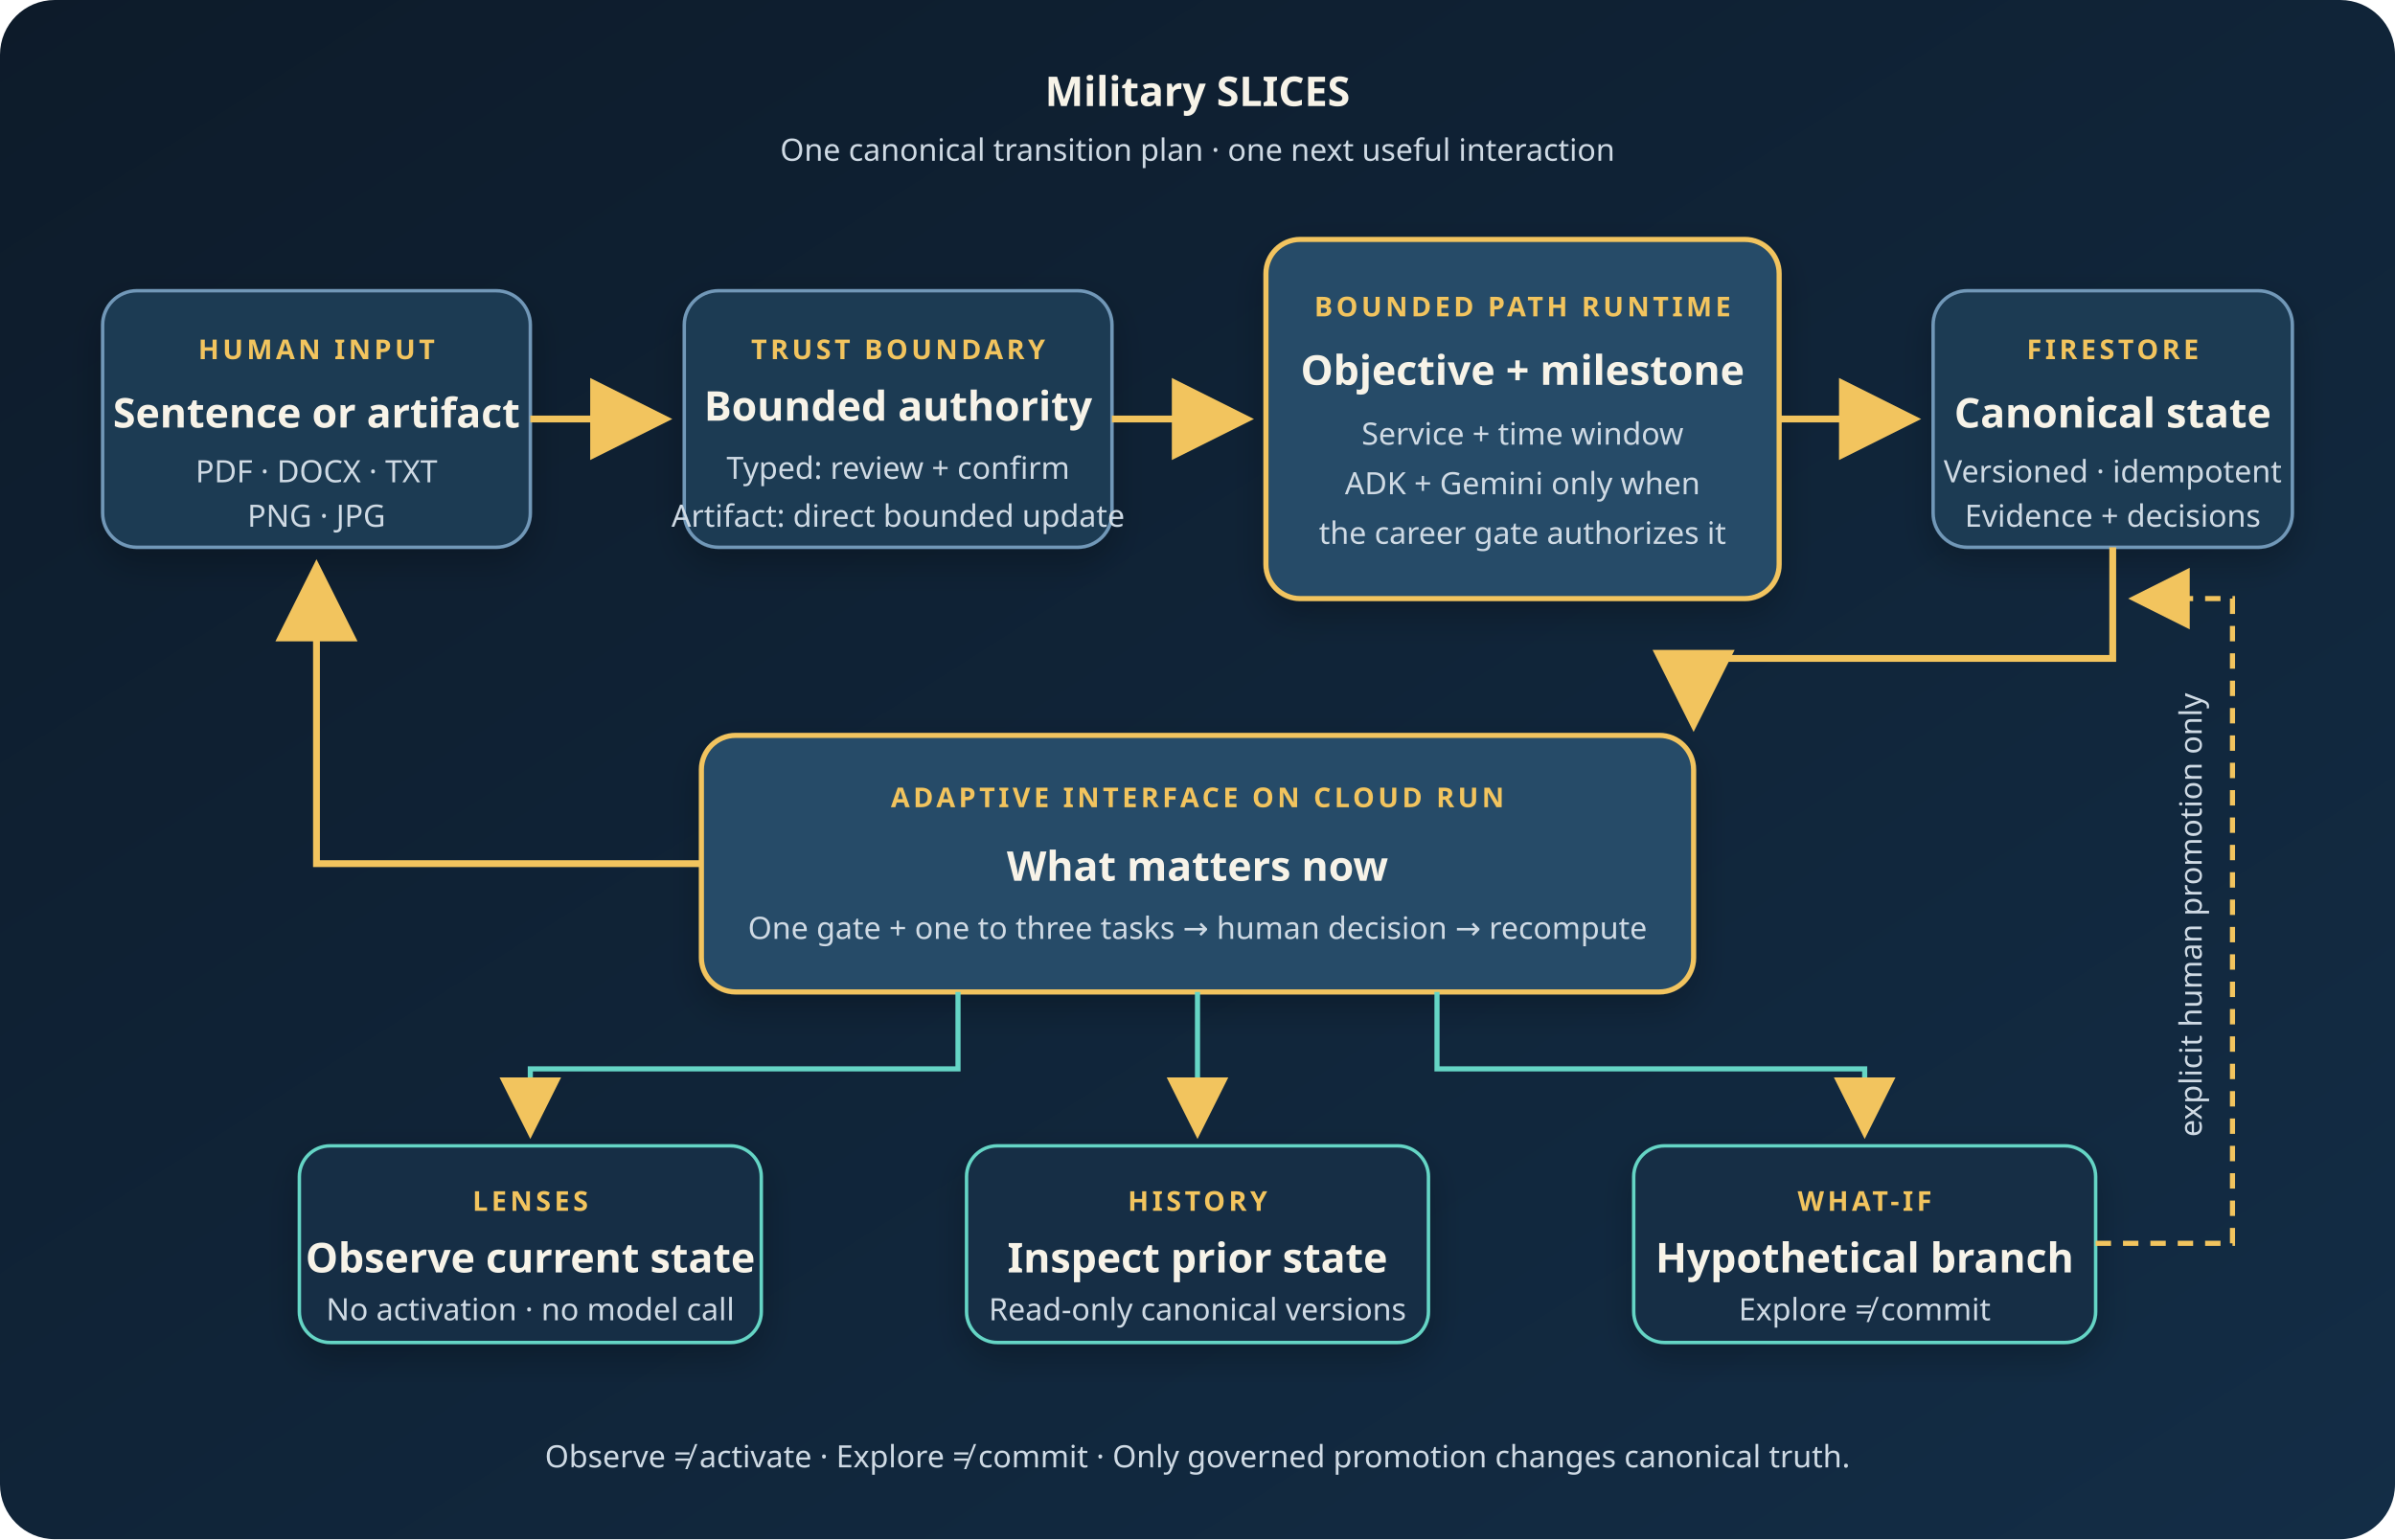
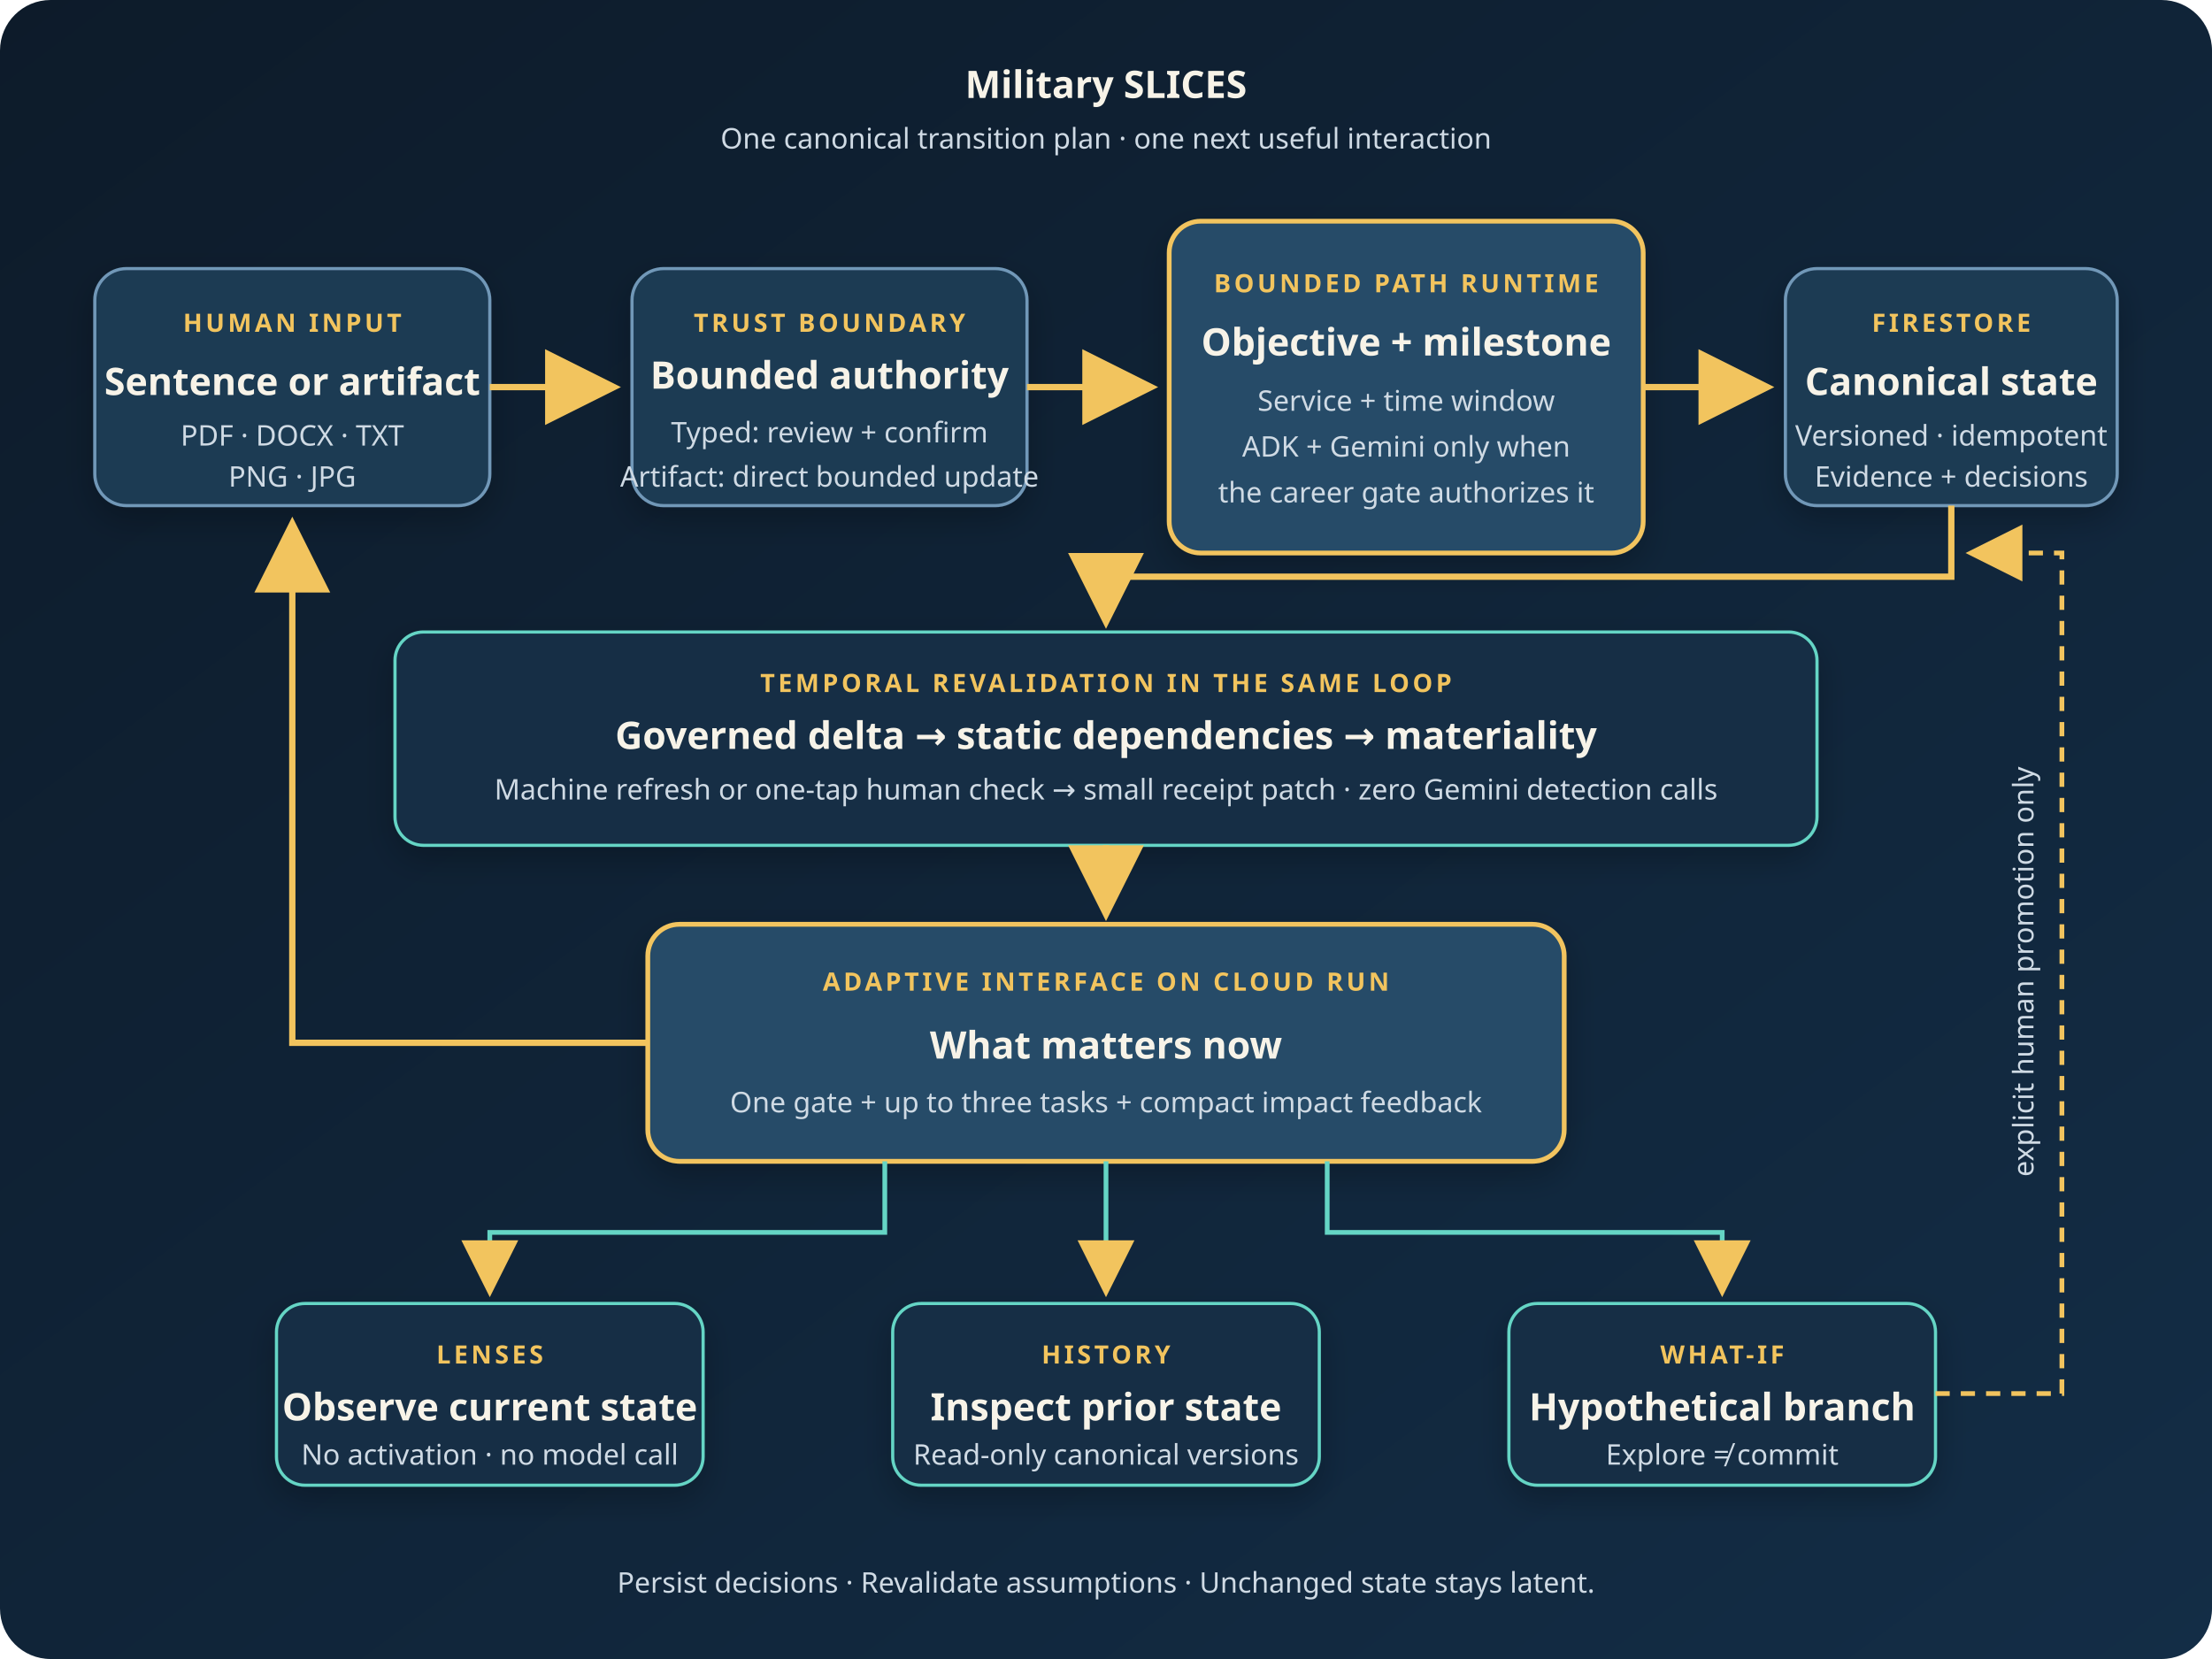
- <svg xmlns="http://www.w3.org/2000/svg" width="1400" height="900" viewBox="0 0 1400 900" role="img" aria-labelledby="title desc">
+ <svg xmlns="http://www.w3.org/2000/svg" width="1400" height="1050" viewBox="0 0 1400 1050" role="img" aria-labelledby="title desc">
  <defs>
    <linearGradient id="bg" x1="0" y1="0" x2="1" y2="1">
      <stop stop-color="#0d1b2a" />
      <stop offset="1" stop-color="#132d46" />
    </linearGradient>
    <filter id="shadow" x="-20%" y="-20%" width="140%" height="140%">
      <feDropShadow dx="0" dy="8" stdDeviation="10" flood-opacity=".24" />
    </filter>
    <marker id="arrow" markerWidth="12" markerHeight="12" refX="10" refY="6" orient="auto">
      <path d="M0 0L12 6L0 12Z" fill="#f2c45e" />
    </marker>
    <style>
      .box{fill:#1e3a53;stroke:#7198b8;stroke-width:2;rx:20;filter:url(#shadow)}
      .core{fill:#274c67;stroke:#f2c45e;stroke-width:3;rx:20;filter:url(#shadow)}
      .control{fill:#142f45;stroke:#65d5c5;stroke-width:2;rx:18;filter:url(#shadow)}
      .label{fill:#f7f3e8;font:700 24px system-ui,sans-serif;text-anchor:middle}
      .small{fill:#cfdae4;font:18px system-ui,sans-serif;text-anchor:middle}
      .eyebrow{fill:#f2c45e;font:700 16px system-ui,sans-serif;letter-spacing:2px;text-anchor:middle}
      .line{stroke:#f2c45e;stroke-width:4;fill:none;marker-end:url(#arrow)}
      .observe{stroke:#65d5c5;stroke-width:3;fill:none;marker-end:url(#arrow)}
      .promote{stroke:#f2c45e;stroke-width:3;stroke-dasharray:9 7;fill:none;marker-end:url(#arrow)}
    </style>
  </defs>
-   <rect width="1400" height="900" rx="32" fill="url(#bg)" />
+   <rect width="1400" height="1050" rx="32" fill="url(#bg)" />
  <text x="700" y="62" class="label" font-size="34">Military SLICES</text>
  <text x="700" y="94" class="small">One canonical transition plan · one next useful interaction</text>
  <rect class="box" x="60" y="170" width="250" height="150" />
  <text class="eyebrow" x="185" y="210">HUMAN INPUT</text>
  <text class="label" x="185" y="250">Sentence or artifact</text>
  <text class="small" x="185" y="282">PDF · DOCX · TXT</text>
  <text class="small" x="185" y="308">PNG · JPG</text>
  <rect class="box" x="400" y="170" width="250" height="150" />
  <text class="eyebrow" x="525" y="210">TRUST BOUNDARY</text>
  <text class="label" x="525" y="246">Bounded authority</text>
  <text class="small" x="525" y="280">Typed: review + confirm</text>
  <text class="small" x="525" y="308">Artifact: direct bounded update</text>
  <rect class="core" x="740" y="140" width="300" height="210" />
  <text class="eyebrow" x="890" y="185">BOUNDED PATH RUNTIME</text>
  <text class="label" x="890" y="225">Objective + milestone</text>
  <text class="small" x="890" y="260">Service + time window</text>
  <text class="small" x="890" y="289">ADK + Gemini only when</text>
  <text class="small" x="890" y="318">the career gate authorizes it</text>
  <rect class="box" x="1130" y="170" width="210" height="150" />
  <text class="eyebrow" x="1235" y="210">FIRESTORE</text>
  <text class="label" x="1235" y="250">Canonical state</text>
  <text class="small" x="1235" y="282">Versioned · idempotent</text>
  <text class="small" x="1235" y="308">Evidence + decisions</text>
  <path class="line" d="M310 245H385" />
  <path class="line" d="M650 245H725" />
  <path class="line" d="M1040 245H1115" />
-   <rect class="core" x="410" y="430" width="580" height="150" />
-   <text class="eyebrow" x="700" y="472">ADAPTIVE INTERFACE ON CLOUD RUN</text>
-   <text class="label" x="700" y="515">What matters now</text>
-   <text class="small" x="700" y="549">One gate + one to three tasks → human decision → recompute</text>
-   <path class="line" d="M1235 320V385H990V420" />
-   <path class="line" d="M410 505H185V335" />
-   <rect class="control" x="175" y="670" width="270" height="115" />
-   <text class="eyebrow" x="310" y="708">LENSES</text>
-   <text class="label" x="310" y="744">Observe current state</text>
-   <text class="small" x="310" y="772">No activation · no model call</text>
-   <rect class="control" x="565" y="670" width="270" height="115" />
-   <text class="eyebrow" x="700" y="708">HISTORY</text>
-   <text class="label" x="700" y="744">Inspect prior state</text>
-   <text class="small" x="700" y="772">Read-only canonical versions</text>
-   <rect class="control" x="955" y="670" width="270" height="115" />
-   <text class="eyebrow" x="1090" y="708">WHAT-IF</text>
-   <text class="label" x="1090" y="744">Hypothetical branch</text>
-   <text class="small" x="1090" y="772">Explore ≠ commit</text>
-   <path class="observe" d="M560 580V625H310V660" />
-   <path class="observe" d="M700 580V660" />
-   <path class="observe" d="M840 580V625H1090V660" />
-   <path class="promote" d="M1225 727H1305V350H1250" />
-   <text class="small" x="1287" y="535" transform="rotate(-90 1287 535)">explicit human promotion only</text>
-   <text x="700" y="858" class="small">Observe ≠ activate · Explore ≠ commit · Only governed promotion changes canonical truth.</text>
+   <rect class="control" x="250" y="400" width="900" height="135" />
+   <text class="eyebrow" x="700" y="438">TEMPORAL REVALIDATION IN THE SAME LOOP</text>
+   <text class="label" x="700" y="474">Governed delta → static dependencies → materiality</text>
+   <text class="small" x="700" y="506">Machine refresh or one-tap human check → small receipt patch · zero Gemini detection calls</text>
+   <path class="line" d="M1235 320V365H700V390" />
+   <rect class="core" x="410" y="585" width="580" height="150" />
+   <text class="eyebrow" x="700" y="627">ADAPTIVE INTERFACE ON CLOUD RUN</text>
+   <text class="label" x="700" y="670">What matters now</text>
+   <text class="small" x="700" y="704">One gate + up to three tasks + compact impact feedback</text>
+   <path class="line" d="M700 535V575" />
+   <path class="line" d="M410 660H185V335" />
+   <rect class="control" x="175" y="825" width="270" height="115" />
+   <text class="eyebrow" x="310" y="863">LENSES</text>
+   <text class="label" x="310" y="899">Observe current state</text>
+   <text class="small" x="310" y="927">No activation · no model call</text>
+   <rect class="control" x="565" y="825" width="270" height="115" />
+   <text class="eyebrow" x="700" y="863">HISTORY</text>
+   <text class="label" x="700" y="899">Inspect prior state</text>
+   <text class="small" x="700" y="927">Read-only canonical versions</text>
+   <rect class="control" x="955" y="825" width="270" height="115" />
+   <text class="eyebrow" x="1090" y="863">WHAT-IF</text>
+   <text class="label" x="1090" y="899">Hypothetical branch</text>
+   <text class="small" x="1090" y="927">Explore ≠ commit</text>
+   <path class="observe" d="M560 735V780H310V815" />
+   <path class="observe" d="M700 735V815" />
+   <path class="observe" d="M840 735V780H1090V815" />
+   <path class="promote" d="M1225 882H1305V350H1250" />
+   <text class="small" x="1287" y="615" transform="rotate(-90 1287 615)">explicit human promotion only</text>
+   <text x="700" y="1008" class="small">Persist decisions · Revalidate assumptions · Unchanged state stays latent.</text>
</svg>
